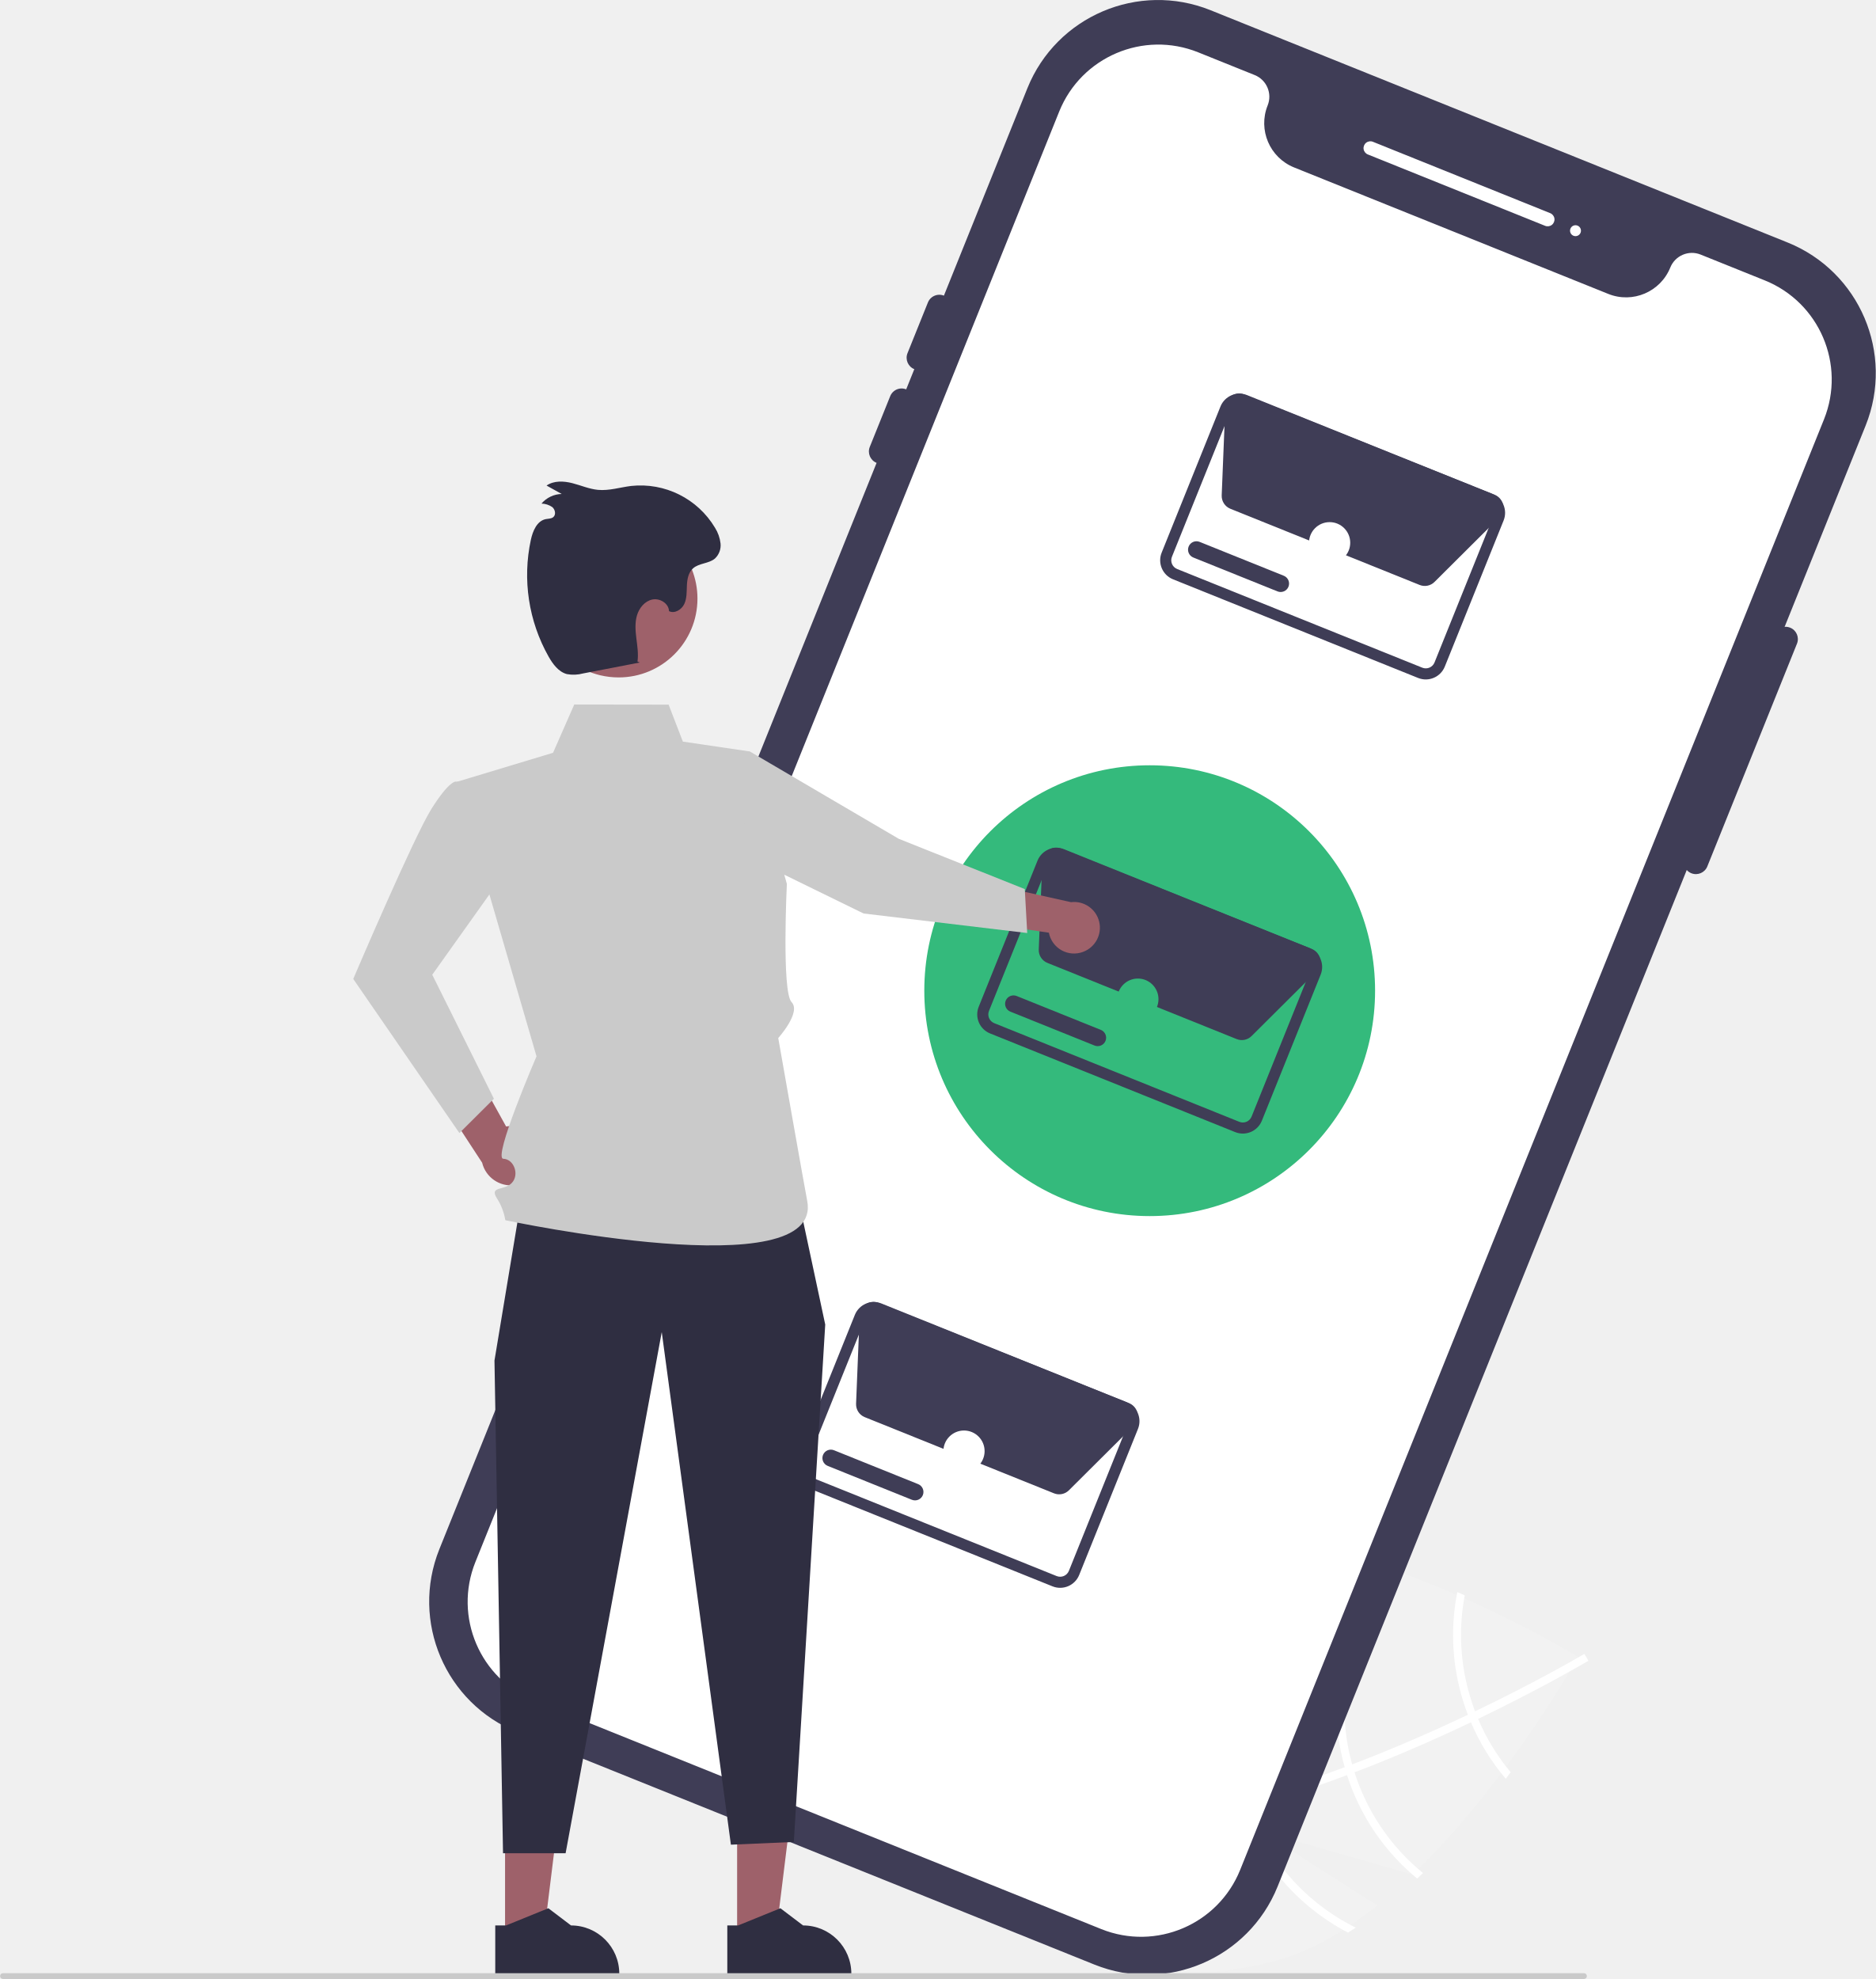
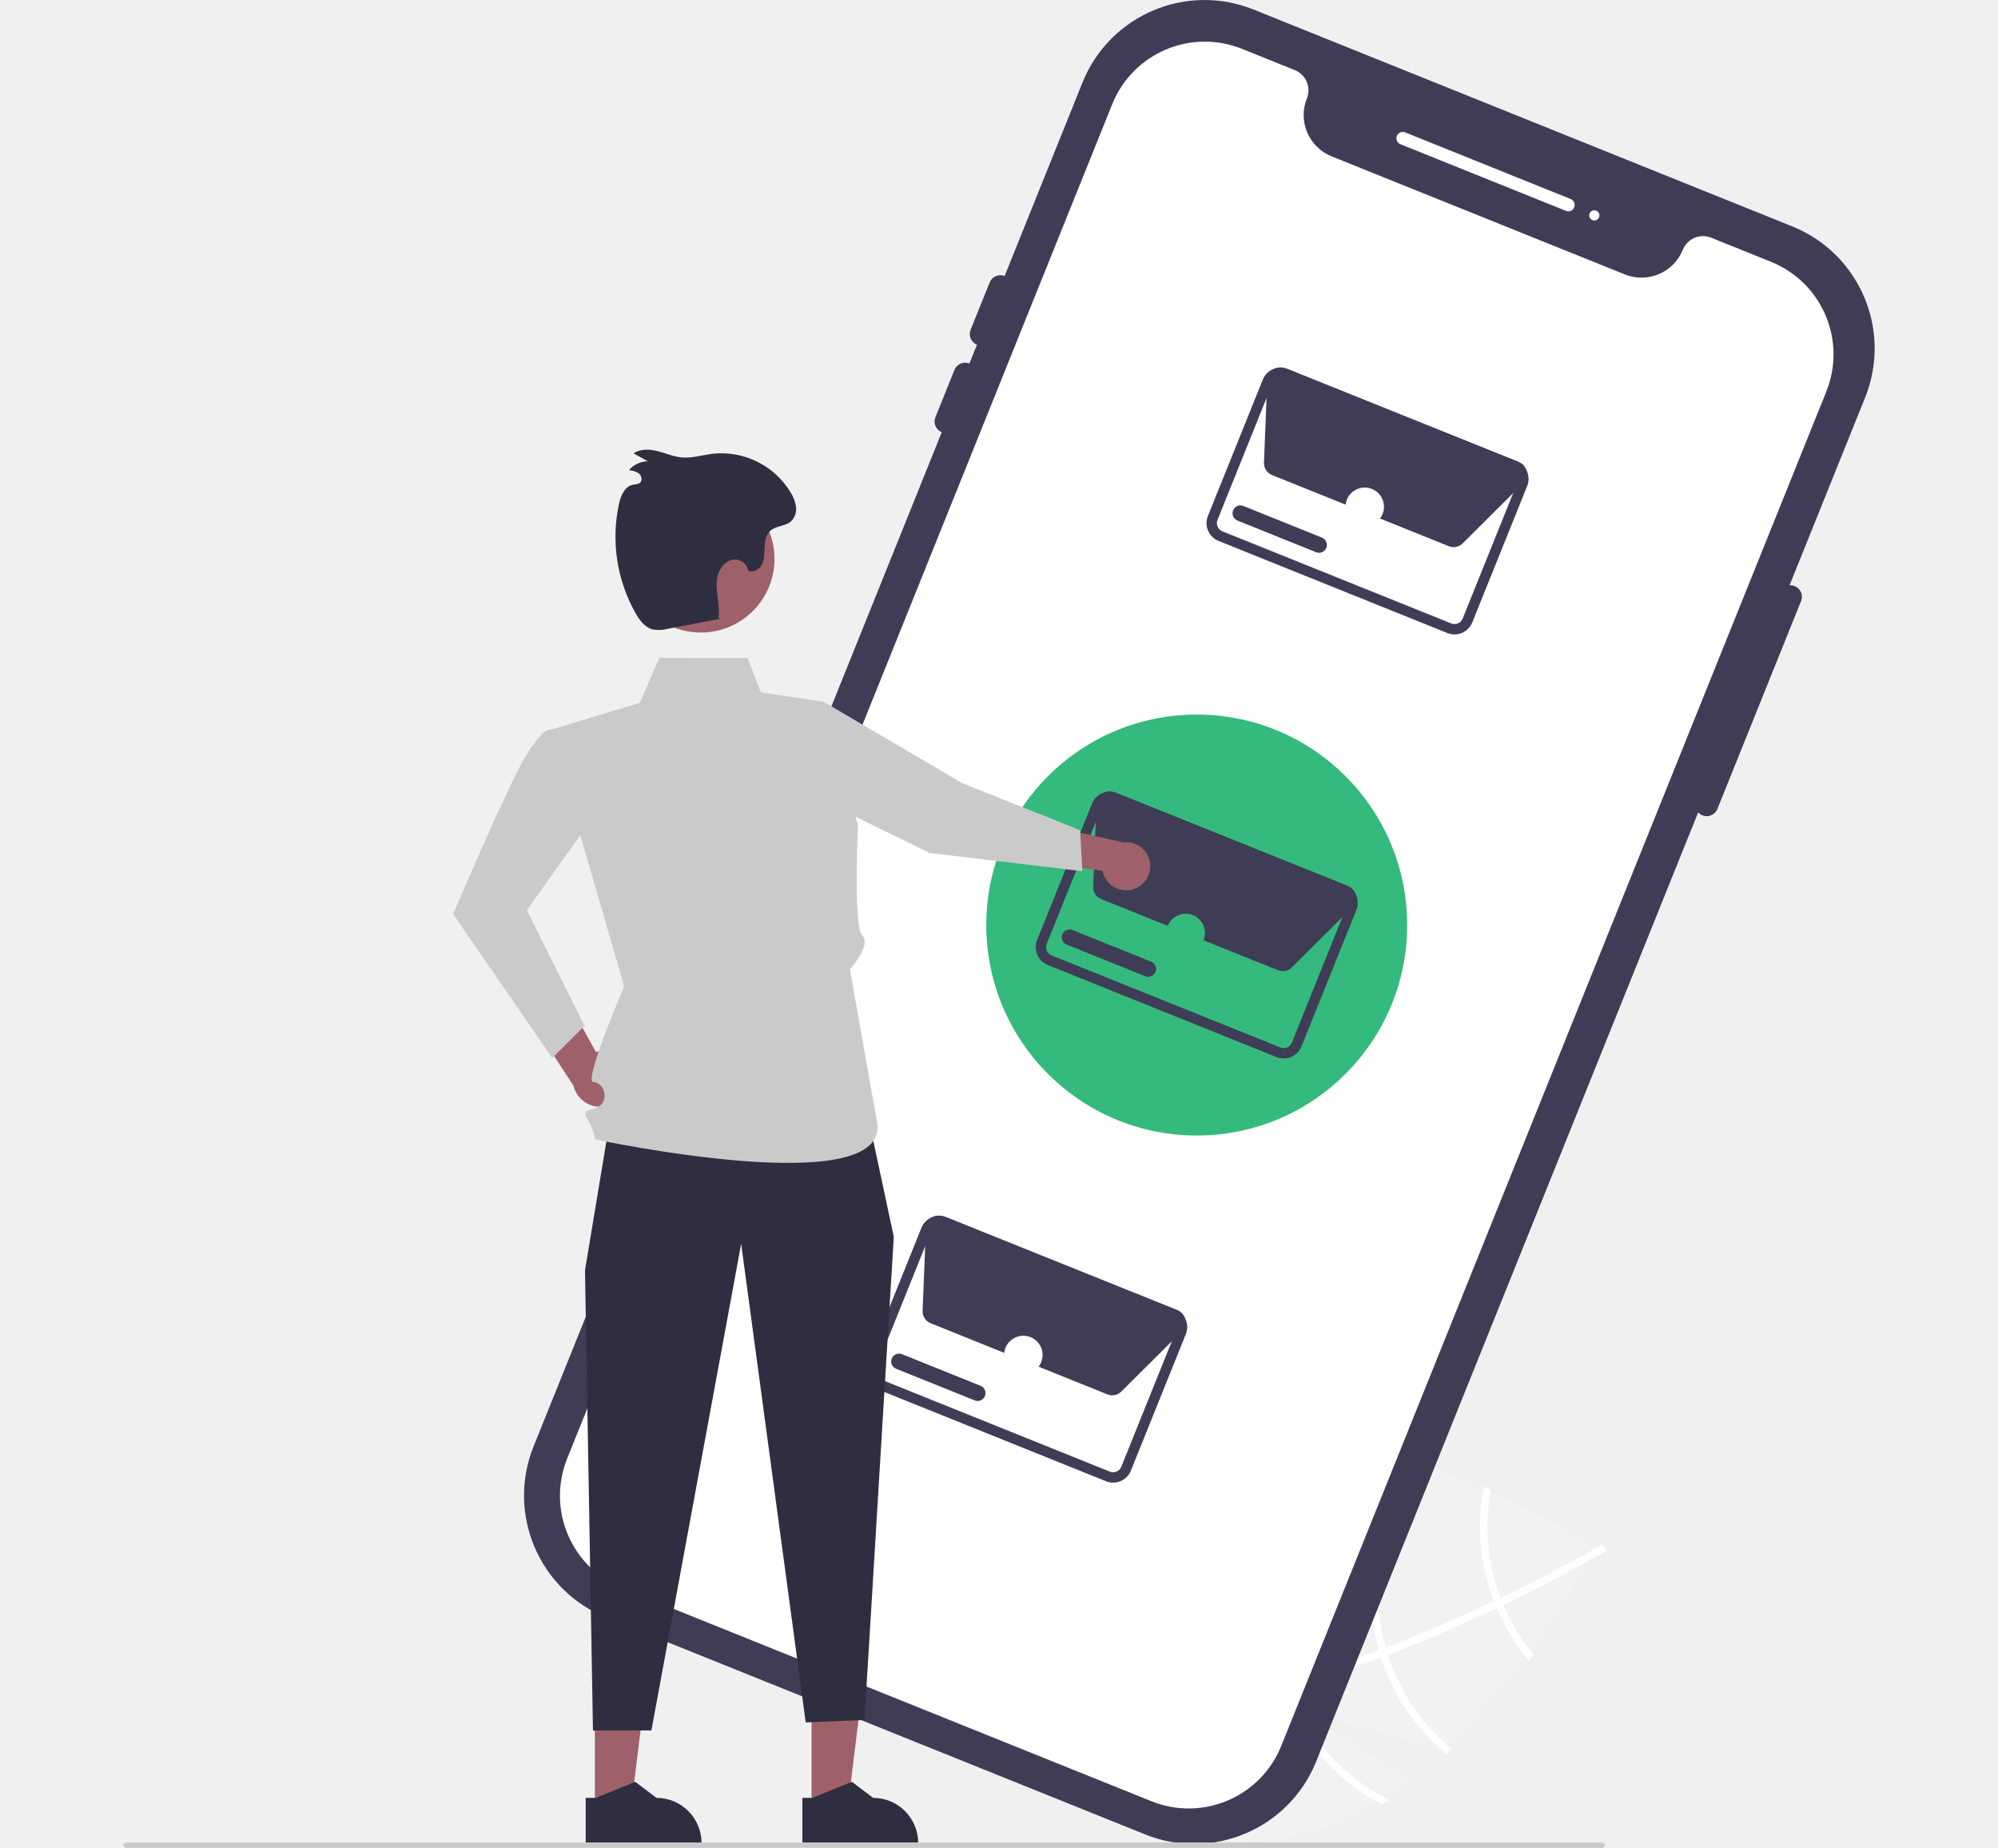
- <svg xmlns="http://www.w3.org/2000/svg" data-name="Layer 1" width="767.931" height="810.136" viewBox="0 0 767.931 810.136">
+ <svg xmlns="http://www.w3.org/2000/svg" data-name="Layer 1" width="767.931" height="710.136" viewBox="0 0 767.931 810.136">
  <path d="M779.867,824.976,732.085,794.477l62.239,17.819c39.1-37.353,67.742-89.105,67.742-89.105S757.344,659.245,692.837,676.309,615.951,737.68,628.464,784.986c12.514,47.305,45.181,79.695,109.688,62.631C752.511,843.818,766.614,835.541,779.867,824.976Z" transform="translate(-216.0346 -44.9319)" fill="#f2f2f2" />
  <path d="M727.333,784.64l-3.18.841c-37.01,9.588-67.496,10.983-91.037,4.124-.345-.094-.678-.208-1.023-.302l.472-1.59.473-1.523c25.516,7.768,57.78,4.37,90.063-3.984,1.043-.259,2.102-.522,3.152-.817,13.635-3.657,27.219-8.143,40.276-13.029,1.014-.369,2.039-.758,3.065-1.148,17.201-6.538,33.399-13.686,47.361-20.31.989-.464,1.974-.943,2.943-1.418,23.586-11.309,40.299-20.9,43.99-23.056.455-.255.701-.405.76-.437l.821,1.383.02.012.825,1.399c-.059.032-.885.537-2.437,1.419-5.788,3.333-21.552,12.185-42.735,22.387-.957.455-1.942.935-2.931,1.399-11.325,5.387-24.063,11.098-37.582,16.527q-5.091,2.054-10.077,3.929c-1.021.405-2.047.794-3.061,1.163Q746.319,779.533,727.333,784.64Z" transform="translate(-216.0346 -44.9319)" fill="#fff" />
  <path d="M821.141,748.591c-.421-1.017-.846-2.05-1.243-3.107a89.825,89.825,0,0,1-2.805-8.757,87.377,87.377,0,0,1-1.412-38.701c-1.009-.44-2.018-.881-3.047-1.333a90.612,90.612,0,0,0,1.311,40.866,92.94,92.94,0,0,0,3.01,9.343c.393,1.041.818,2.074,1.255,3.087a89.849,89.849,0,0,0,14.244,23.096q1.03-1.359,2.025-2.658A87.077,87.077,0,0,1,821.141,748.591Z" transform="translate(-216.0346 -44.9319)" fill="#fff" />
  <path d="M770.551,770.445q-.525-1.604-.956-3.233c-.103-.326-.195-.673-.282-1.003a87.84,87.84,0,0,1,17.971-79.332c-1.095-.384-2.191-.768-3.297-1.132a91.102,91.102,0,0,0-17.822,81.296c.117.441.233.881.366,1.318.307,1.098.626,2.175.961,3.249A90.62,90.62,0,0,0,796.207,813.95c.795-.749,1.591-1.499,2.382-2.264A87.237,87.237,0,0,1,770.551,770.445Z" transform="translate(-216.0346 -44.9319)" fill="#fff" />
  <path d="M727.333,784.64c-.386-1.077-.74-2.162-1.079-3.251-.359-1.168-.703-2.34-1.016-3.521a88.078,88.078,0,0,1,39.669-97.838c-1.462-.371-2.909-.746-4.363-1.086A91.303,91.303,0,0,0,722.09,778.7c.312,1.181.64,2.357,1.011,3.505.327,1.109.682,2.195,1.052,3.275a91.036,91.036,0,0,0,43.714,50.585c1.077-.639,2.126-1.32,3.191-2.006A87.794,87.794,0,0,1,727.333,784.64Z" transform="translate(-216.0346 -44.9319)" fill="#fff" />
  <path d="M664.11,849.18,427.82,754.069a57.663,57.663,0,0,1-31.924-74.939L636.644,81.024a57.663,57.663,0,0,1,74.939-31.925l236.291,95.111A57.663,57.663,0,0,1,979.798,219.15L739.05,817.255A57.663,57.663,0,0,1,664.11,849.18Z" transform="translate(-216.0346 -44.9319)" fill="#3f3d56" />
  <path d="M938.553,159.734l-26.302-10.587a9.553,9.553,0,0,0-12.417,5.29,19.531,19.531,0,0,1-25.387,10.815L745.81,113.473A19.531,19.531,0,0,1,734.995,88.086a9.553,9.553,0,0,0-5.29-12.417l-23.192-9.335a43.741,43.741,0,0,0-56.837,24.213l-239.037,593.854a43.741,43.741,0,0,0,24.213,56.838l232.039,93.4a43.741,43.741,0,0,0,56.837-24.213l239.037-593.854A43.741,43.741,0,0,0,938.553,159.734Z" transform="translate(-216.0346 -44.9319)" fill="#fff" />
  <path d="M848.577,137.371l-72.57-29.211a2.794,2.794,0,1,1,2.086-5.184L850.663,132.187a2.794,2.794,0,1,1-2.086,5.184Z" transform="translate(-216.0346 -44.9319)" fill="#fff" />
  <circle cx="644.989" cy="94.437" r="2.235" fill="#fff" />
  <path d="M908.443,402.406a5.035,5.035,0,0,1-2.787-6.543l36.722-91.231a5.029,5.029,0,0,1,9.33,3.756l-36.722,91.231A5.035,5.035,0,0,1,908.443,402.406Z" transform="translate(-216.0346 -44.9319)" fill="#3f3d56" />
  <path d="M590.34,196.059a5.035,5.035,0,0,1-2.787-6.543l8.346-20.734a5.029,5.029,0,1,1,9.33,3.756l-8.346,20.734A5.035,5.035,0,0,1,590.34,196.059Z" transform="translate(-216.0346 -44.9319)" fill="#3f3d56" />
  <path d="M574.9,234.418a5.035,5.035,0,0,1-2.787-6.543l8.346-20.734a5.029,5.029,0,1,1,9.33,3.756l-8.346,20.734A5.035,5.035,0,0,1,574.9,234.418Z" transform="translate(-216.0346 -44.9319)" fill="#3f3d56" />
  <path d="M796.616,322.475,696.237,282.071a8.396,8.396,0,0,1-4.643-10.895l24.091-59.851a8.396,8.396,0,0,1,10.894-4.643l100.379,40.404a8.396,8.396,0,0,1,4.643,10.894l-24.091,59.852A8.398,8.398,0,0,1,796.616,322.475Zm-71.729-111.583a3.849,3.849,0,0,0-4.993,2.129l-24.089,59.847a3.85,3.85,0,0,0,2.129,4.994l100.372,40.401a3.851,3.851,0,0,0,4.997-2.129L827.391,256.288a3.85,3.85,0,0,0-2.129-4.993Z" transform="translate(-216.0346 -44.9319)" fill="#3f3d56" />
  <path d="M797.211,284.39l-.006-.002L719.72,253.198a5.675,5.675,0,0,1-3.539-5.47l1.463-36.292a5.656,5.656,0,0,1,7.754-5.022l102.546,41.074a5.655,5.655,0,0,1,3.159,7.318l.336.337-3.215,3.203-0-.001-24.912,24.804A5.642,5.642,0,0,1,797.211,284.39Z" transform="translate(-216.0346 -44.9319)" fill="#3f3d56" />
  <path d="M739.025,287.03,704.563,273.158a3.451,3.451,0,0,1,2.577-6.403l34.462,13.872a3.451,3.451,0,0,1-2.577,6.403Z" transform="translate(-216.0346 -44.9319)" fill="#3f3d56" />
  <circle cx="544.327" cy="222.18" r="8.436" fill="#fff" />
  <path d="M646.936,694.335l-100.379-40.405a8.396,8.396,0,0,1-4.643-10.895l24.091-59.851a8.396,8.396,0,0,1,10.894-4.643l100.379,40.404a8.396,8.396,0,0,1,4.643,10.894l-24.091,59.852A8.398,8.398,0,0,1,646.936,694.335ZM575.207,582.752a3.849,3.849,0,0,0-4.993,2.129l-24.089,59.847a3.85,3.85,0,0,0,2.129,4.994L648.625,690.124a3.851,3.851,0,0,0,4.997-2.129l24.089-59.846a3.849,3.849,0,0,0-2.129-4.993Z" transform="translate(-216.0346 -44.9319)" fill="#3f3d56" />
  <path d="M647.531,656.25l-.006-.002L570.039,625.059a5.675,5.675,0,0,1-3.539-5.47l1.463-36.292a5.656,5.656,0,0,1,7.754-5.022l102.546,41.074a5.655,5.655,0,0,1,3.159,7.318l.336.337-3.215,3.203-0-.001L653.629,655.011A5.642,5.642,0,0,1,647.531,656.25Z" transform="translate(-216.0346 -44.9319)" fill="#3f3d56" />
  <path d="M589.345,658.89l-34.462-13.872a3.451,3.451,0,0,1,2.577-6.403l34.462,13.872a3.451,3.451,0,0,1-2.577,6.403Z" transform="translate(-216.0346 -44.9319)" fill="#3f3d56" />
  <circle cx="394.646" cy="594.04" r="8.436" fill="#fff" />
  <circle cx="470.668" cy="405.554" r="92.272" fill="#34ba7c" />
  <path d="M721.721,508.383,621.341,467.979a8.396,8.396,0,0,1-4.643-10.895l24.091-59.851a8.396,8.396,0,0,1,10.894-4.643l100.379,40.404a8.396,8.396,0,0,1,4.643,10.894l-24.091,59.852A8.398,8.398,0,0,1,721.721,508.383ZM649.992,396.8a3.849,3.849,0,0,0-4.993,2.129l-24.089,59.847a3.85,3.85,0,0,0,2.129,4.994l100.372,40.401a3.851,3.851,0,0,0,4.997-2.129l24.089-59.846a3.849,3.849,0,0,0-2.129-4.993Z" transform="translate(-216.0346 -44.9319)" fill="#3f3d56" />
  <path d="M722.316,470.298l-.006-.002-77.486-31.189a5.675,5.675,0,0,1-3.539-5.47l1.463-36.292a5.656,5.656,0,0,1,7.754-5.022l102.546,41.074a5.655,5.655,0,0,1,3.159,7.318l.336.337-3.215,3.203-0-.001L728.414,469.058A5.642,5.642,0,0,1,722.316,470.298Z" transform="translate(-216.0346 -44.9319)" fill="#3f3d56" />
  <path d="M664.13,472.938l-34.462-13.872a3.451,3.451,0,0,1,2.577-6.403l34.462,13.872A3.451,3.451,0,0,1,664.13,472.938Z" transform="translate(-216.0346 -44.9319)" fill="#3f3d56" />
  <path d="M437.354,518.028a12.074,12.074,0,0,0-14.134-11.959l-20.776-37.543-10.343,19.753L413.415,520.903a12.14,12.14,0,0,0,23.939-2.875Z" transform="translate(-216.0346 -44.9319)" fill="#9e616a" />
  <path d="M423.93,366.384l-21.365-1.499s-2.632-.358-9.869,11.119-32.046,69.676-32.046,69.676l43.464,63.087,14.117-14.053-25.238-50.763,24.191-33.975Z" transform="translate(-216.0346 -44.9319)" fill="#cacaca" />
  <path d="M659.466,434.585a10.483,10.483,0,0,1-14.034-7.837l-36.854-5.426,12.897-14.436,33.02,7.366a10.539,10.539,0,0,1,4.971,20.333Z" transform="translate(-216.0346 -44.9319)" fill="#9e616a" />
  <polygon points="301.766 793.352 317.515 793.352 325.007 732.606 301.764 732.607 301.766 793.352" fill="#9e616a" />
  <path d="M513.784,833.142l4.433-0,17.306-7.038,9.276,7.037H544.8a19.766,19.766,0,0,1,19.765,19.765v.642l-50.781.002Z" transform="translate(-216.0346 -44.9319)" fill="#2f2e41" />
  <polygon points="206.766 793.352 222.515 793.352 230.007 732.606 206.764 732.607 206.766 793.352" fill="#9e616a" />
  <path d="M418.784,833.142l4.433-0,17.306-7.038,9.276,7.037H449.8a19.766,19.766,0,0,1,19.765,19.765v.642l-50.781.002Z" transform="translate(-216.0346 -44.9319)" fill="#2f2e41" />
  <polygon points="212.841 494.222 202.432 556.966 205.932 758.659 231.551 758.659 270.911 545.313 299.224 755.152 324.983 754.037 337.838 542.227 326.287 488.162 212.841 494.222" fill="#2f2e41" />
  <path d="M523.006,352.559l-27.42-4.04-5.83-15.137-38.63-.053L442.446,353.094l-39.475,11.918,32.705,112.347S417.652,519.111,422.085,519.29s6.617,6.517,3.525,9.848-9.296,1.212-6.194,6.271a23.624,23.624,0,0,1,3.496,9.036s130.8,27.925,123.554-8.084c-.901-4.476-11.83-66.492-11.83-66.492s9.517-10.531,5.449-14.716-1.92-48.384-1.92-48.384Z" transform="translate(-216.0346 -44.9319)" fill="#cacaca" />
  <polygon points="302.483 312.537 306.971 307.628 367.941 343.378 419.531 363.953 420.531 381.953 353.531 373.953 306.111 350.766 302.483 312.537" fill="#cacaca" />
  <path d="M501.565,289.971a32.275,32.275,0,0,1-32.275,32.275,33.134,33.134,0,0,1-7.549-.883,32.287,32.287,0,1,1,39.823-31.392Z" transform="translate(-216.0346 -44.9319)" fill="#9e616a" />
  <path d="M477.935,316.143l-23.181,4.471a15.016,15.016,0,0,1-6.623.275c-3.448-.908-5.759-4.09-7.523-7.189a68.075,68.075,0,0,1-7.244-47.81c.792-3.595,2.484-7.714,6.092-8.446,1.048-.213,2.233-.129,3.063-.804,1.222-.994.82-3.101-.38-4.121a8.157,8.157,0,0,0-4.425-1.438,11.186,11.186,0,0,1,8.273-3.935l-6.2-3.445c2.987-2.072,6.999-1.883,10.522-.988s6.914,2.412,10.533,2.751c4.544.426,9.028-1.034,13.557-1.599a35.542,35.542,0,0,1,34.333,17.089,15.43,15.43,0,0,1,2.281,6.427,7.391,7.391,0,0,1-2.307,6.208c-2.538,2.135-6.537,1.821-8.996,4.047-1.895,1.716-2.367,4.486-2.474,7.041s.014,5.223-1.08,7.534-3.951,4.048-6.235,2.899c-.101-3.164-3.748-5.404-6.846-4.751s-5.385,3.47-6.277,6.508-.627,6.284-.239,9.426.893,6.321.457,9.456" transform="translate(-216.0346 -44.9319)" fill="#2f2e41" />
  <circle cx="465.83" cy="409.024" r="8.436" fill="#34ba7c" />
  <path d="M864.519,855.068h-647.294a1.191,1.191,0,0,1,0-2.381h647.294a1.191,1.191,0,0,1,0,2.381Z" transform="translate(-216.0346 -44.9319)" fill="#cacaca" />
</svg>
